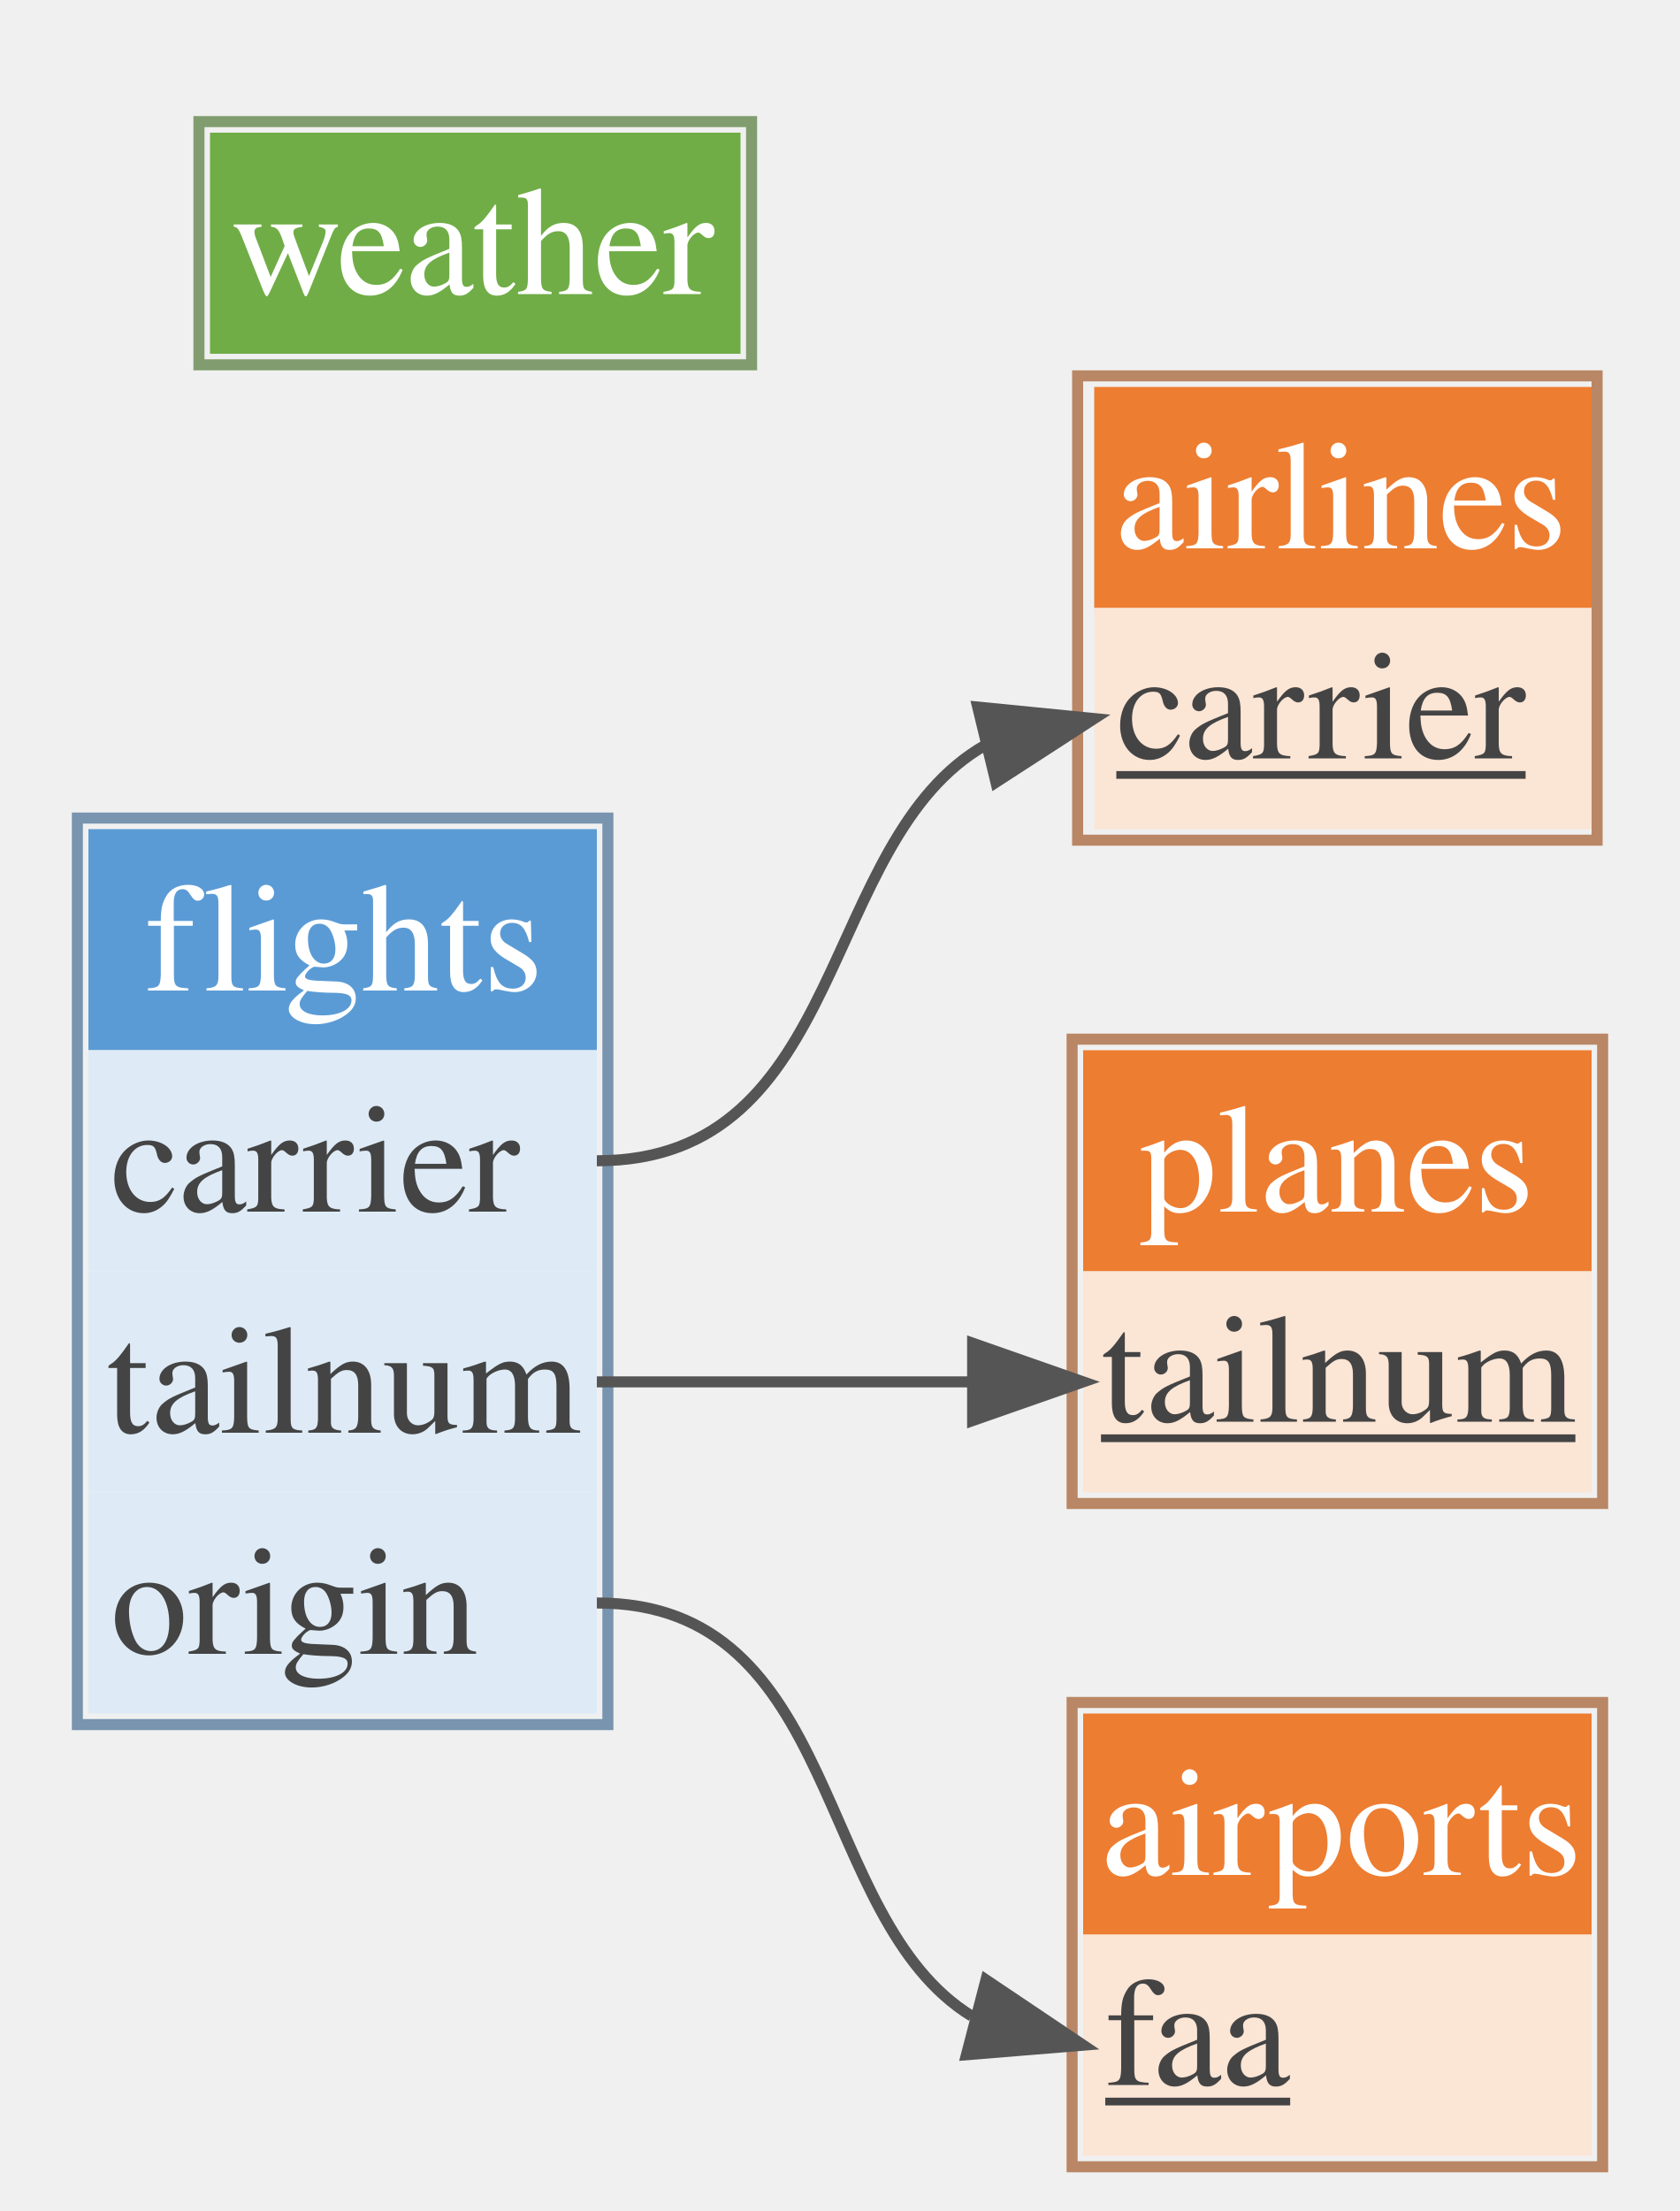
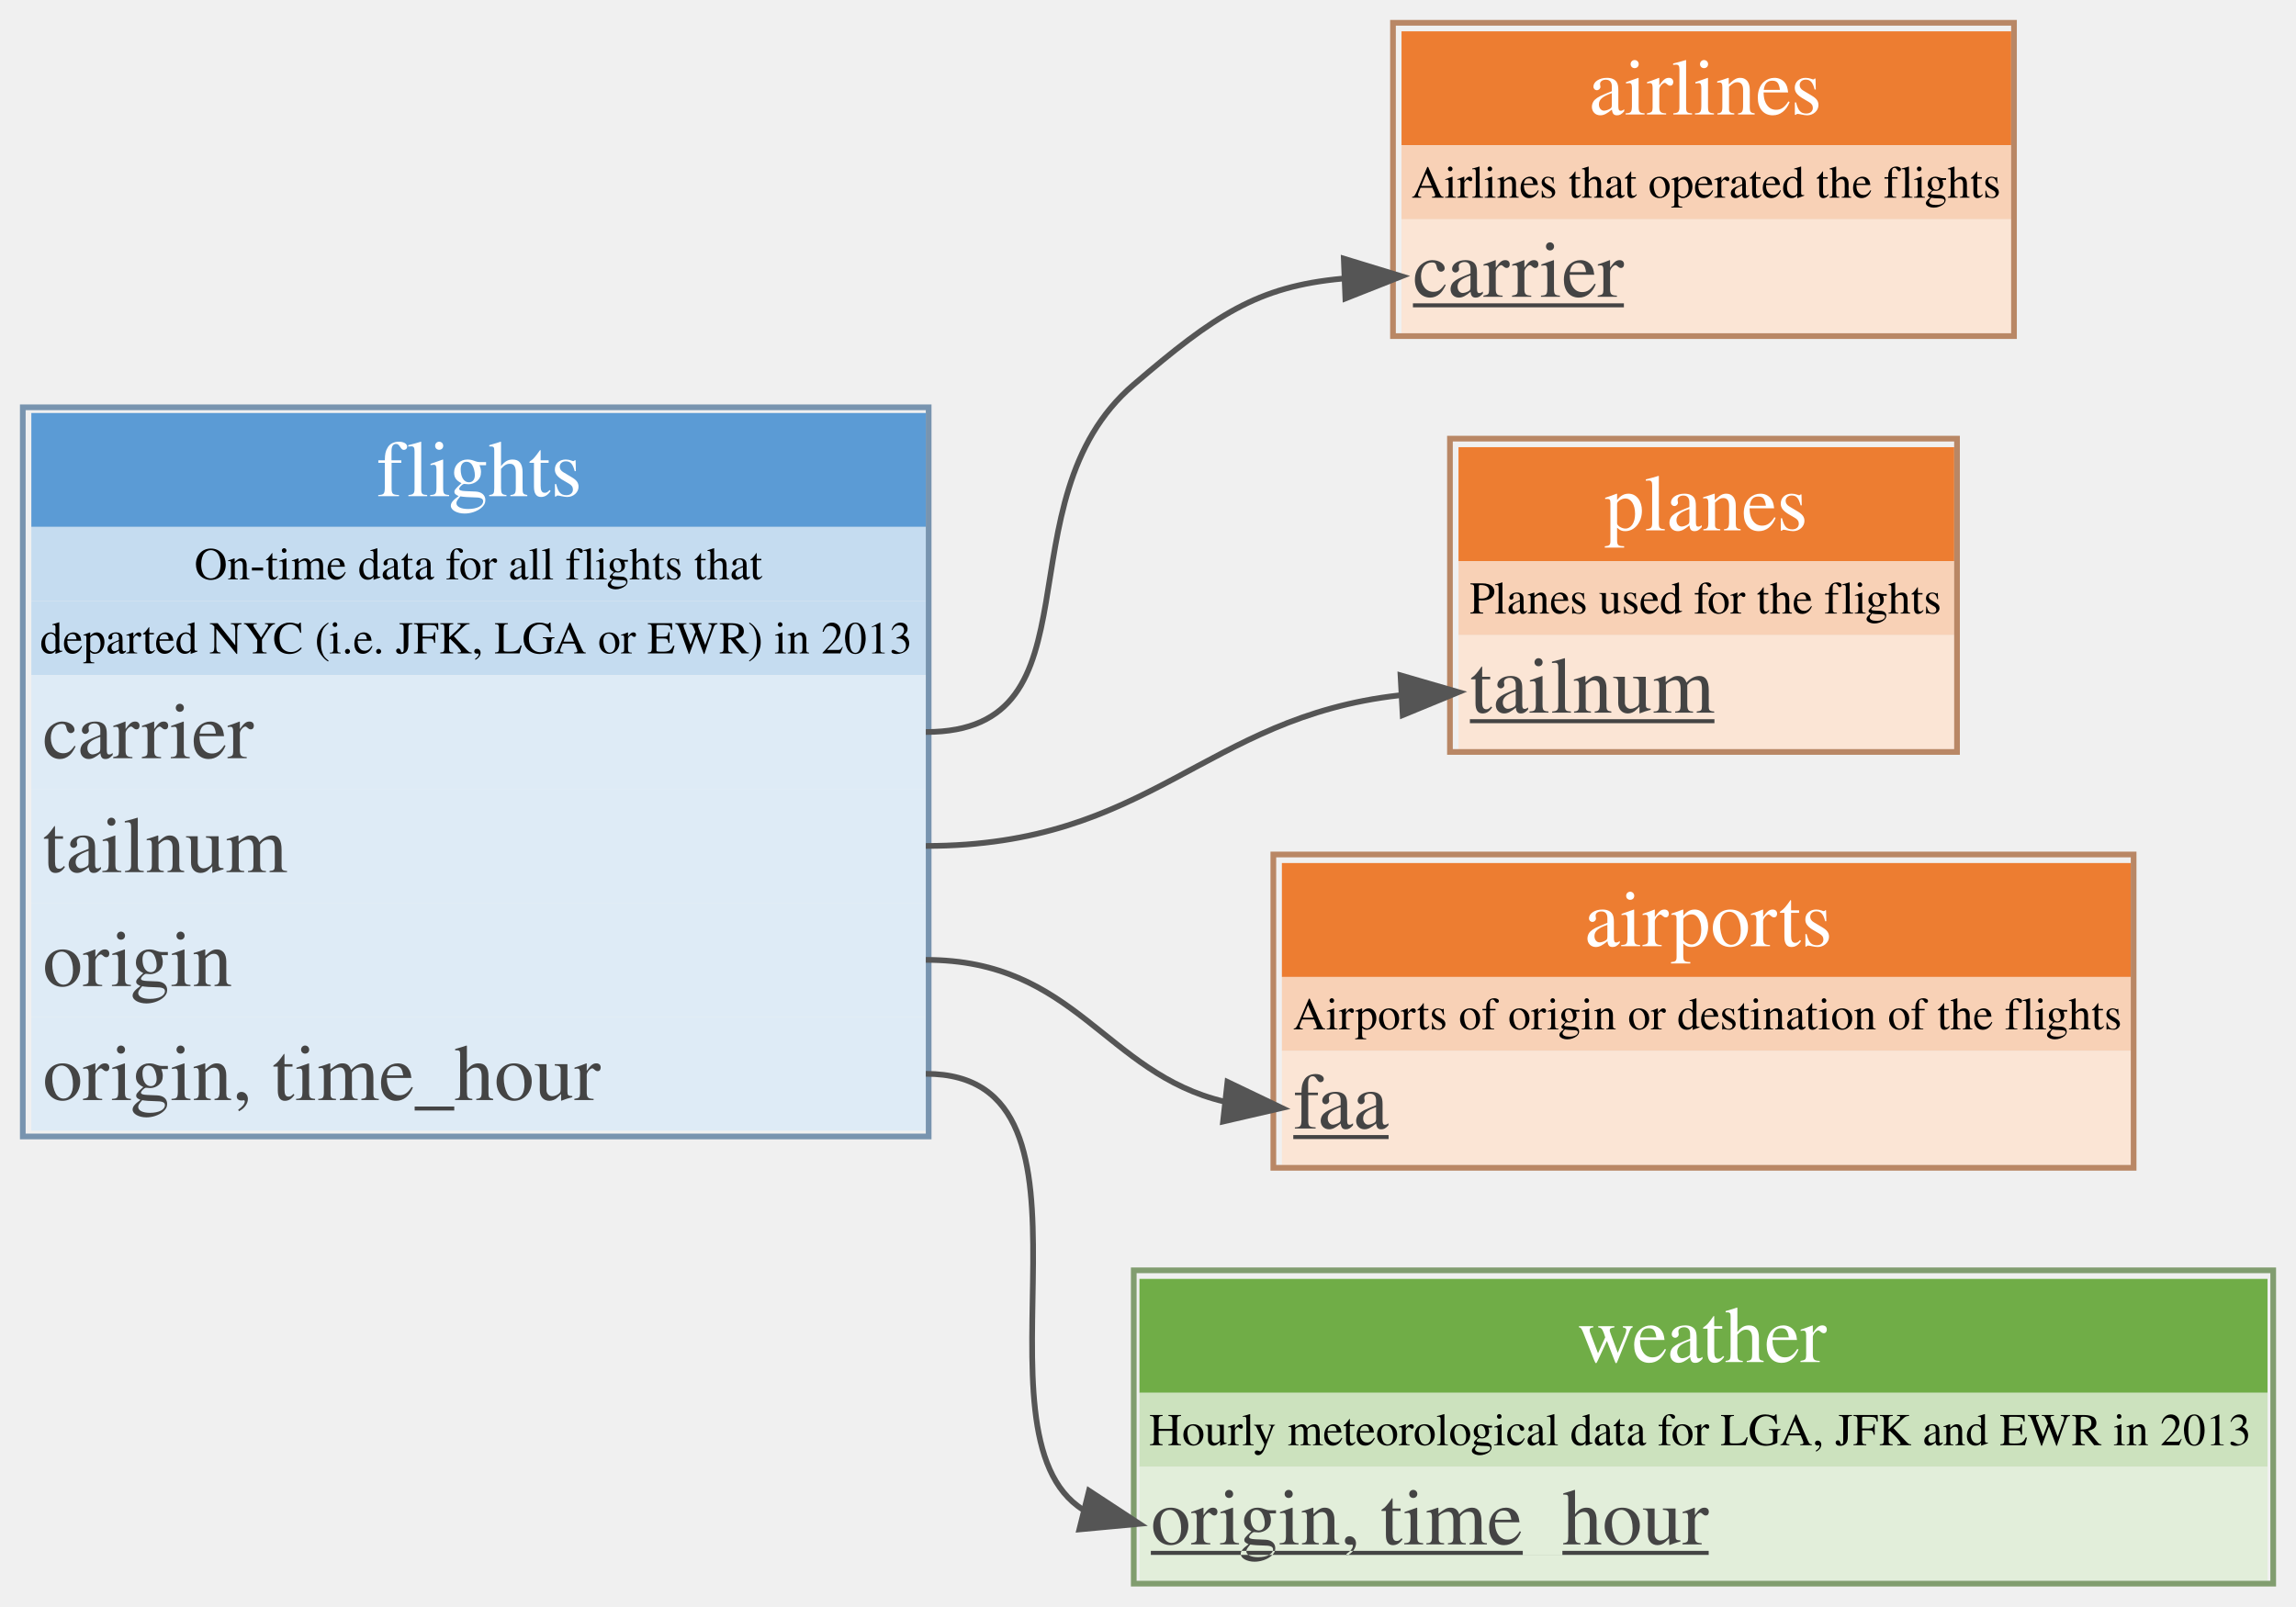
- <svg xmlns="http://www.w3.org/2000/svg" width="152pt" height="200pt" viewBox="0.00 0.00 152.00 200.00">
-   <g id="graph0" class="graph" transform="scale(1 1) rotate(0) translate(4 196)">
-     <g id="node1" class="node">
-       <polygon fill="#ed7d31" stroke="transparent" points="95,-141 95,-161 140,-161 140,-141 95,-141" />
-       <text text-anchor="start" x="96.897" y="-146.4" font-family="Times,serif" font-size="14.00" fill="#ffffff">airlines</text>
-       <polygon fill="#fbe5d5" stroke="transparent" points="95,-121 95,-141 140,-141 140,-121 95,-121" />
-       <text text-anchor="start" x="97" y="-127.4" font-family="Times,serif" text-decoration="underline" font-size="14.00" fill="#444444">carrier</text>
-       <polygon fill="none" stroke="#9e5320" stroke-opacity="0.667" points="93.5,-120 93.5,-162 140.5,-162 140.5,-120 93.5,-120" />
+ <svg xmlns="http://www.w3.org/2000/svg" xmlns:xlink="http://www.w3.org/1999/xlink" width="403pt" height="282pt" viewBox="0.00 0.00 403.00 282.00">
+   <g id="graph0" class="graph" transform="scale(1 1) rotate(0) translate(4 278)">
+     <g id="a_graph0">
+       <a xlink:title="Data Model">
+ </a>
    </g>
-     <g id="node2" class="node">
-       <polygon fill="#ed7d31" stroke="transparent" points="94,-21 94,-41 140,-41 140,-21 94,-21" />
-       <text text-anchor="start" x="95.619" y="-26.4" font-family="Times,serif" font-size="14.00" fill="#ffffff">airports</text>
-       <polygon fill="#fbe5d5" stroke="transparent" points="94,-1 94,-21 140,-21 140,-1 94,-1" />
-       <text text-anchor="start" x="96" y="-7.4" font-family="Times,serif" text-decoration="underline" font-size="14.00" fill="#444444">faa</text>
-       <polygon fill="none" stroke="#9e5320" stroke-opacity="0.667" points="93,0 93,-42 141,-42 141,0 93,0" />
+     <g id="airlines" class="node">
+       <polygon fill="#ed7d31" stroke="transparent" points="242,-252.5 242,-272.5 349,-272.5 349,-252.5 242,-252.5" />
+       <text text-anchor="start" x="274.897" y="-257.9" font-family="Times,serif" font-size="14.00" fill="#ffffff">airlines</text>
+       <polygon fill="#f8d1b6" stroke="transparent" points="242,-239.5 242,-252.5 349,-252.5 349,-239.5 242,-239.5" />
+       <text text-anchor="start" x="243.737" y="-243.3" font-family="Times,serif" font-size="8.00" fill="#000000">Airlines that operated the flights</text>
+       <polygon fill="#fbe5d5" stroke="transparent" points="242,-219.5 242,-239.5 349,-239.5 349,-219.5 242,-219.5" />
+       <text text-anchor="start" x="244" y="-225.9" font-family="Times,serif" text-decoration="underline" font-size="14.00" fill="#444444">carrier</text>
+       <polygon fill="none" stroke="#9e5320" stroke-opacity="0.667" points="240.5,-219 240.5,-274 349.5,-274 349.5,-219 240.5,-219" />
    </g>
-     <g id="node3" class="node">
-       <polygon fill="#5b9bd5" stroke="transparent" points="4,-101 4,-121 50,-121 50,-101 4,-101" />
-       <text text-anchor="start" x="9.111" y="-106.4" font-family="Times,serif" font-size="14.00" fill="#ffffff">flights</text>
-       <polygon fill="#deebf6" stroke="transparent" points="4,-81 4,-101 50,-101 50,-81 4,-81" />
-       <text text-anchor="start" x="6" y="-86.4" font-family="Times,serif" font-size="14.00" fill="#444444">carrier</text>
-       <polygon fill="#deebf6" stroke="transparent" points="4,-61 4,-81 50,-81 50,-61 4,-61" />
-       <text text-anchor="start" x="5.612" y="-66.4" font-family="Times,serif" font-size="14.00" fill="#444444">tailnum</text>
-       <polygon fill="#deebf6" stroke="transparent" points="4,-41 4,-61 50,-61 50,-41 4,-41" />
-       <text text-anchor="start" x="6" y="-46.4" font-family="Times,serif" font-size="14.00" fill="#444444">origin</text>
-       <polygon fill="none" stroke="#3c678e" stroke-opacity="0.667" points="3,-40 3,-122 51,-122 51,-40 3,-40" />
+     <g id="airports" class="node">
+       <polygon fill="#ed7d31" stroke="transparent" points="221,-106.5 221,-126.5 370,-126.5 370,-106.5 221,-106.5" />
+       <text text-anchor="start" x="274.119" y="-111.9" font-family="Times,serif" font-size="14.00" fill="#ffffff">airports</text>
+       <polygon fill="#f8d1b6" stroke="transparent" points="221,-93.5 221,-106.5 370,-106.5 370,-93.5 221,-93.5" />
+       <text text-anchor="start" x="222.958" y="-97.3" font-family="Times,serif" font-size="8.00" fill="#000000">Airports of origin or destination of the flights</text>
+       <polygon fill="#fbe5d5" stroke="transparent" points="221,-73.5 221,-93.5 370,-93.5 370,-73.5 221,-73.5" />
+       <text text-anchor="start" x="223" y="-79.9" font-family="Times,serif" text-decoration="underline" font-size="14.00" fill="#444444">faa</text>
+       <polygon fill="none" stroke="#9e5320" stroke-opacity="0.667" points="219.5,-73 219.5,-128 370.5,-128 370.5,-73 219.5,-73" />
    </g>
-     <g id="edge1" class="edge">
-       <path fill="none" stroke="#555555" d="M50,-91C72.787,-91 69.993,-120.006 85.185,-128.618" />
-       <polygon fill="#555555" stroke="#555555" points="84.457,-132.042 95,-131 86.108,-125.24 84.457,-132.042" />
+     <g id="flights" class="node">
+       <polygon fill="#5b9bd5" stroke="transparent" points="1.5,-185.5 1.5,-205.5 158.5,-205.5 158.5,-185.5 1.5,-185.5" />
+       <text text-anchor="start" x="62.111" y="-190.9" font-family="Times,serif" font-size="14.00" fill="#ffffff">flights</text>
+       <polygon fill="#c5dcf0" stroke="transparent" points="1.5,-172.5 1.5,-185.5 158.5,-185.5 158.5,-172.5 1.5,-172.5" />
+       <text text-anchor="start" x="30.125" y="-176.3" font-family="Times,serif" font-size="8.00" fill="#000000">On-time data for all flights that</text>
+       <polygon fill="#c5dcf0" stroke="transparent" points="1.5,-159.5 1.5,-172.5 158.5,-172.5 158.5,-159.5 1.5,-159.5" />
+       <text text-anchor="start" x="3.021" y="-163.3" font-family="Times,serif" font-size="8.00" fill="#000000">departed NYC (i.e. JFK, LGA or EWR) in 2013</text>
+       <polygon fill="#deebf6" stroke="transparent" points="1.5,-139.5 1.5,-159.5 158.5,-159.5 158.5,-139.5 1.5,-139.5" />
+       <text text-anchor="start" x="3.5" y="-144.9" font-family="Times,serif" font-size="14.00" fill="#444444">carrier</text>
+       <polygon fill="#deebf6" stroke="transparent" points="1.5,-119.5 1.5,-139.5 158.5,-139.5 158.5,-119.5 1.5,-119.5" />
+       <text text-anchor="start" x="3.5" y="-124.9" font-family="Times,serif" font-size="14.00" fill="#444444">tailnum</text>
+       <polygon fill="#deebf6" stroke="transparent" points="1.5,-99.5 1.5,-119.5 158.5,-119.5 158.5,-99.5 1.5,-99.5" />
+       <text text-anchor="start" x="3.5" y="-104.9" font-family="Times,serif" font-size="14.00" fill="#444444">origin</text>
+       <polygon fill="#deebf6" stroke="transparent" points="1.5,-79.5 1.5,-99.5 158.5,-99.5 158.5,-79.5 1.5,-79.5" />
+       <text text-anchor="start" x="3.5" y="-84.9" font-family="Times,serif" font-size="14.00" fill="#444444">origin, time_hour</text>
+       <polygon fill="none" stroke="#3c678e" stroke-opacity="0.667" points="0,-78.5 0,-206.5 159,-206.5 159,-78.5 0,-78.5" />
    </g>
-     <g id="edge2" class="edge">
-       <path fill="none" stroke="#555555" d="M50,-51C72.299,-51 69.478,-22.523 83.927,-13.624" />
-       <polygon fill="#555555" stroke="#555555" points="85.206,-16.908 94,-11 83.441,-10.134 85.206,-16.908" />
+     <g id="flights_1" class="edge">
+       <path fill="none" stroke="#555555" d="M158.5,-149.5C190.094,-149.5 170.997,-189.957 195,-210.5 209.176,-222.632 216.653,-227.701 231.601,-229.084" />
+       <polygon fill="#555555" stroke="#555555" points="231.868,-232.598 242,-229.5 232.148,-225.603 231.868,-232.598" />
    </g>
-     <g id="node4" class="node">
-       <polygon fill="#ed7d31" stroke="transparent" points="94,-81 94,-101 140,-101 140,-81 94,-81" />
-       <text text-anchor="start" x="99.118" y="-86.4" font-family="Times,serif" font-size="14.00" fill="#ffffff">planes</text>
-       <polygon fill="#fbe5d5" stroke="transparent" points="94,-61 94,-81 140,-81 140,-61 94,-61" />
-       <text text-anchor="start" x="95.612" y="-67.4" font-family="Times,serif" text-decoration="underline" font-size="14.00" fill="#444444">tailnum</text>
-       <polygon fill="none" stroke="#9e5320" stroke-opacity="0.667" points="93,-60 93,-102 141,-102 141,-60 93,-60" />
+     <g id="flights_2" class="edge">
+       <path fill="none" stroke="#555555" d="M158.5,-109.5C184.825,-109.5 189.899,-89.594 210.911,-84.617" />
+       <polygon fill="#555555" stroke="#555555" points="211.446,-88.079 221,-83.5 210.675,-81.122 211.446,-88.079" />
    </g>
-     <g id="edge3" class="edge">
-       <path fill="none" stroke="#555555" d="M50,-71C65.583,-71 71.853,-71 83.653,-71" />
-       <polygon fill="#555555" stroke="#555555" points="84,-74.5 94,-71 84,-67.5 84,-74.5" />
+     <g id="planes" class="node">
+       <polygon fill="#ed7d31" stroke="transparent" points="252,-179.5 252,-199.5 339,-199.5 339,-179.5 252,-179.5" />
+       <text text-anchor="start" x="277.618" y="-184.9" font-family="Times,serif" font-size="14.00" fill="#ffffff">planes</text>
+       <polygon fill="#f8d1b6" stroke="transparent" points="252,-166.5 252,-179.5 339,-179.5 339,-166.5 252,-166.5" />
+       <text text-anchor="start" x="253.954" y="-170.3" font-family="Times,serif" font-size="8.00" fill="#000000">Planes used for the flights</text>
+       <polygon fill="#fbe5d5" stroke="transparent" points="252,-146.5 252,-166.5 339,-166.5 339,-146.5 252,-146.5" />
+       <text text-anchor="start" x="254" y="-152.9" font-family="Times,serif" text-decoration="underline" font-size="14.00" fill="#444444">tailnum</text>
+       <polygon fill="none" stroke="#9e5320" stroke-opacity="0.667" points="250.5,-146 250.5,-201 339.5,-201 339.5,-146 250.5,-146" />
    </g>
-     <g id="node5" class="node">
-       <polygon fill="#70ad47" stroke="transparent" points="15,-164 15,-184 63,-184 63,-164 15,-164" />
-       <text text-anchor="start" x="16.849" y="-169.4" font-family="Times,serif" font-size="14.00" fill="#ffffff">weather</text>
-       <polygon fill="none" stroke="#4a732f" stroke-opacity="0.667" points="14,-163 14,-185 64,-185 64,-163 14,-163" />
+     <g id="flights_3" class="edge">
+       <path fill="none" stroke="#555555" d="M158.5,-129.5C198.036,-129.5 207.277,-152.059 241.606,-155.936" />
+       <polygon fill="#555555" stroke="#555555" points="241.825,-159.453 252,-156.5 242.204,-152.463 241.825,-159.453" />
+     </g>
+     <g id="weather" class="node">
+       <polygon fill="#70ad47" stroke="transparent" points="196,-33.5 196,-53.5 394,-53.5 394,-33.5 196,-33.5" />
+       <text text-anchor="start" x="272.849" y="-38.9" font-family="Times,serif" font-size="14.00" fill="#ffffff">weather</text>
+       <polygon fill="#cce2be" stroke="transparent" points="196,-20.5 196,-33.5 394,-33.5 394,-20.5 196,-20.5" />
+       <text text-anchor="start" x="197.692" y="-24.3" font-family="Times,serif" font-size="8.00" fill="#000000">Hourly meteorological data for LGA, JFK and EWR in 2013</text>
+       <polygon fill="#e2eeda" stroke="transparent" points="196,-.5 196,-20.5 394,-20.5 394,-.5 196,-.5" />
+       <text text-anchor="start" x="198" y="-6.9" font-family="Times,serif" text-decoration="underline" font-size="14.00" fill="#444444">origin, time_hour</text>
+       <polygon fill="none" stroke="#4a732f" stroke-opacity="0.667" points="195,0 195,-55 395,-55 395,0 195,0" />
+     </g>
+     <g id="flights_4" class="edge">
+       <path fill="none" stroke="#555555" d="M158.5,-89.5C193.267,-89.5 164.741,-26.285 186.156,-12.951" />
+       <polygon fill="#555555" stroke="#555555" points="187.142,-16.312 196,-10.5 185.451,-9.52 187.142,-16.312" />
    </g>
  </g>
</svg>
